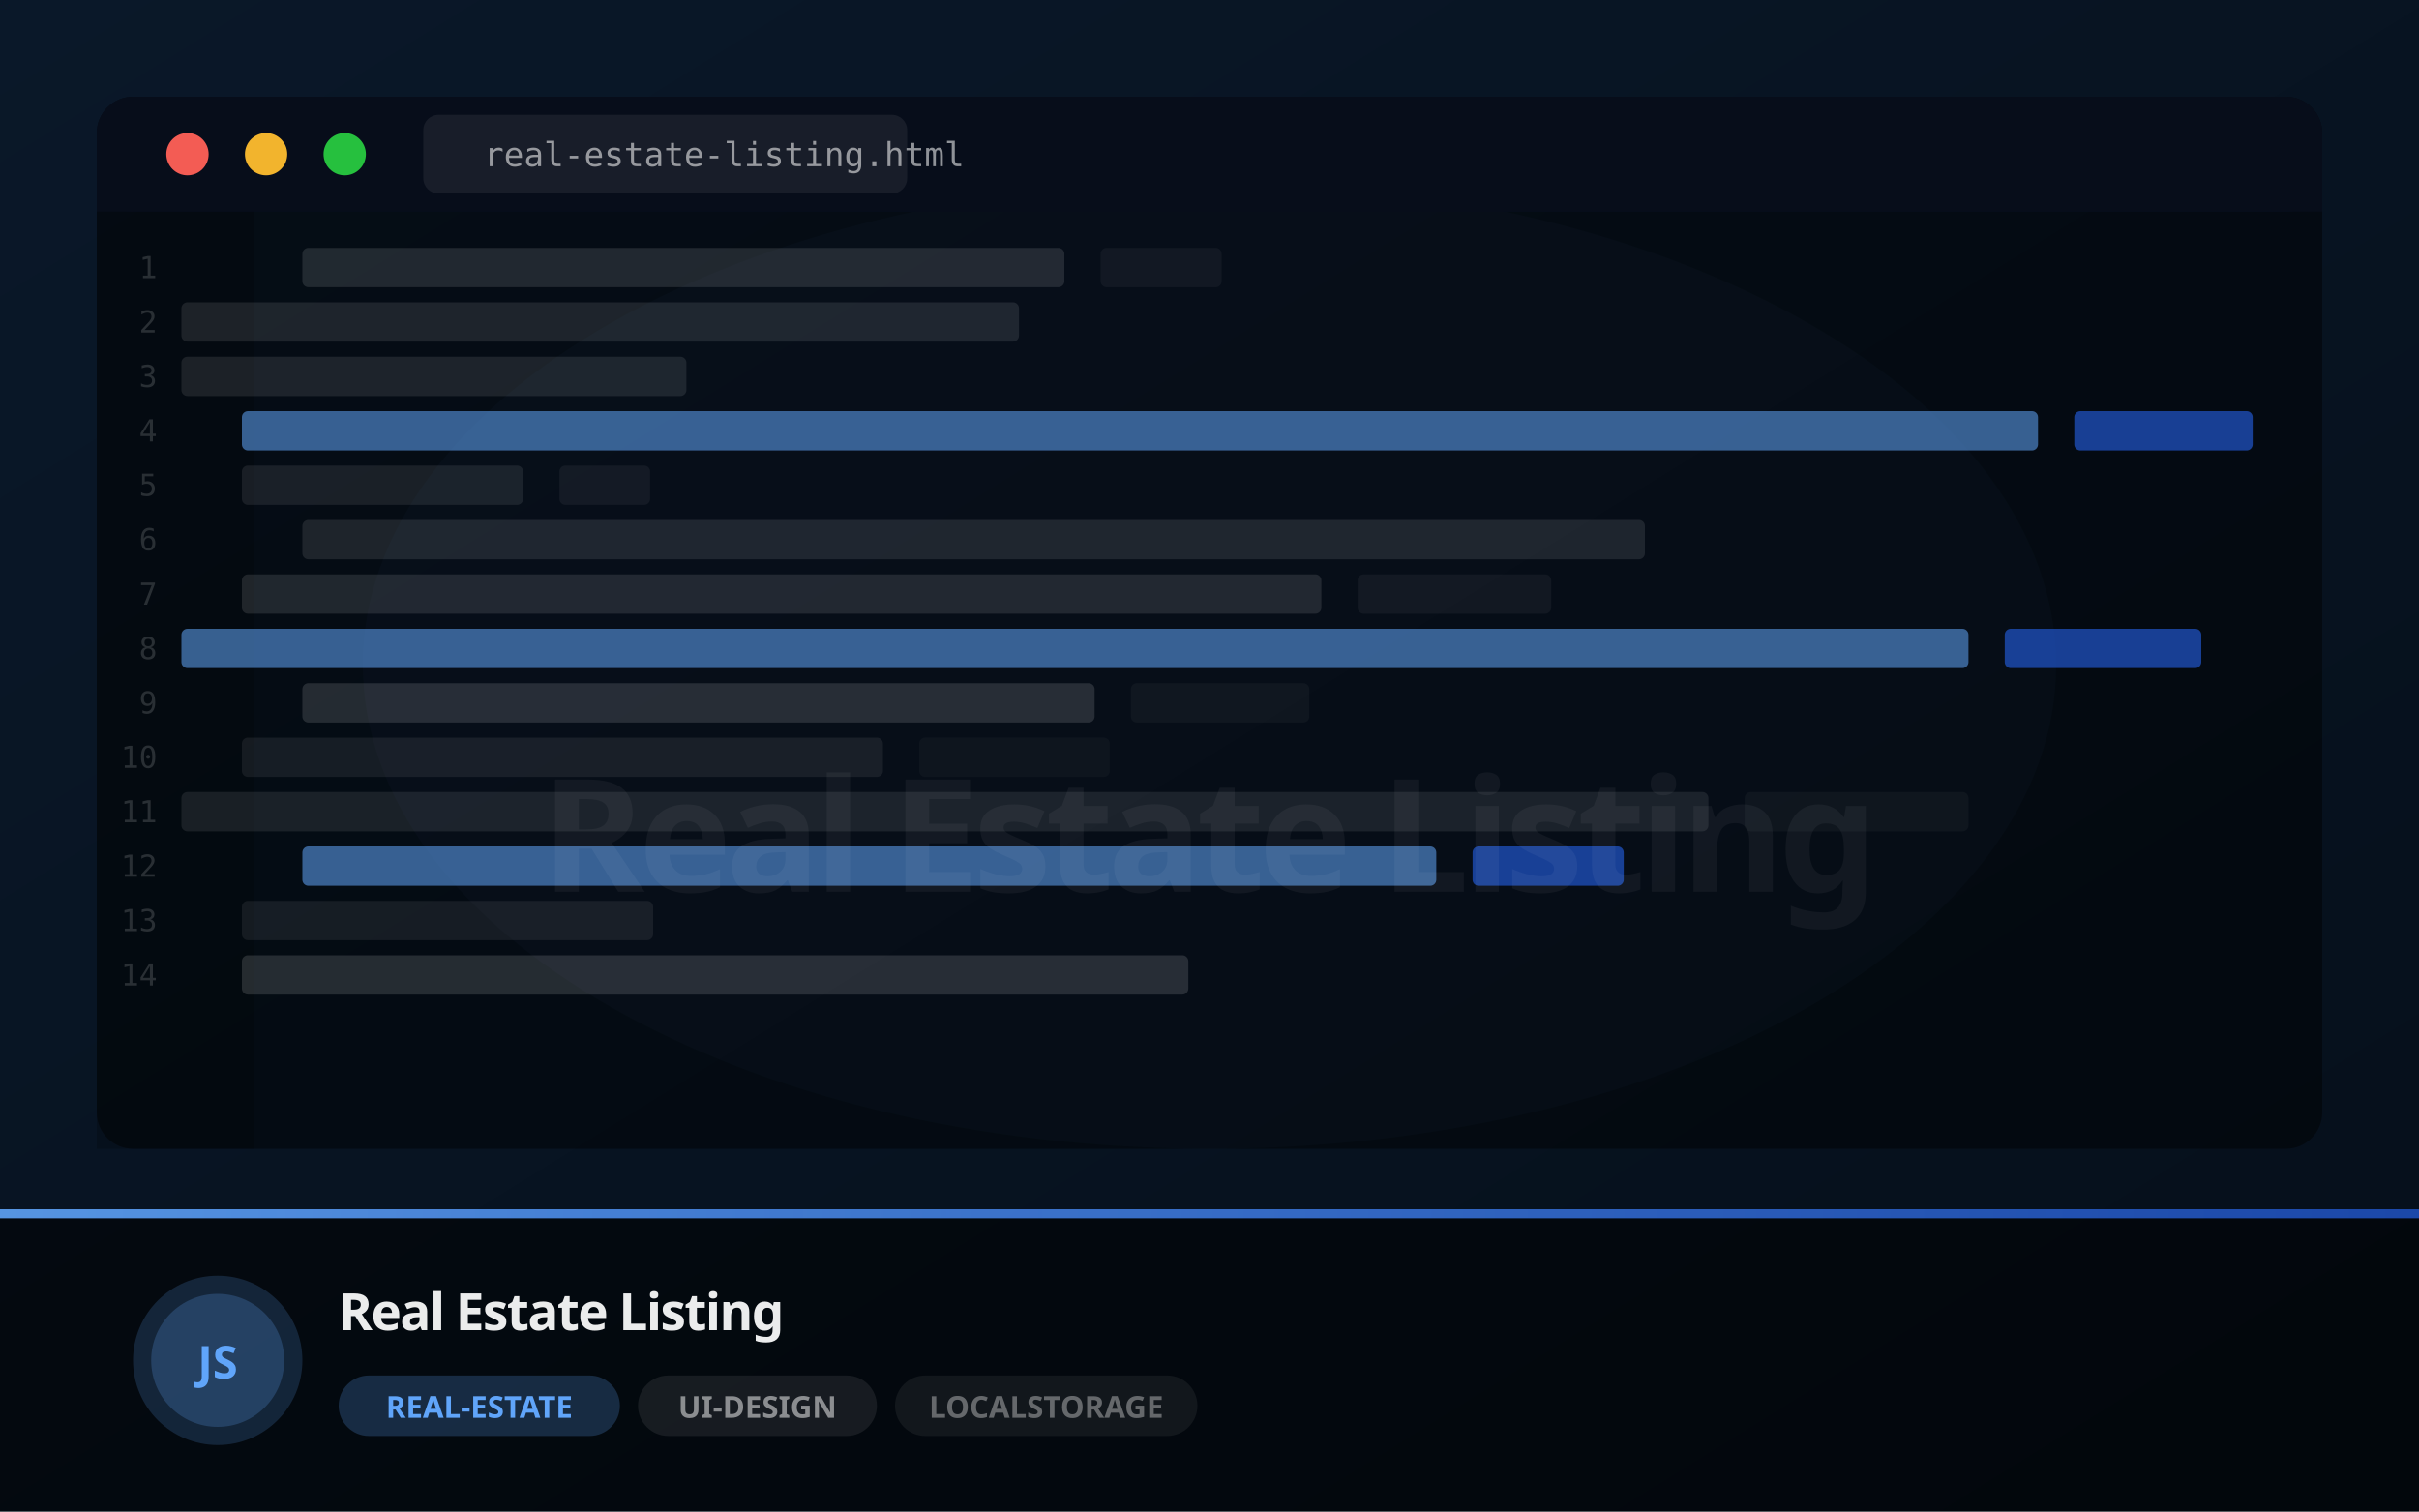
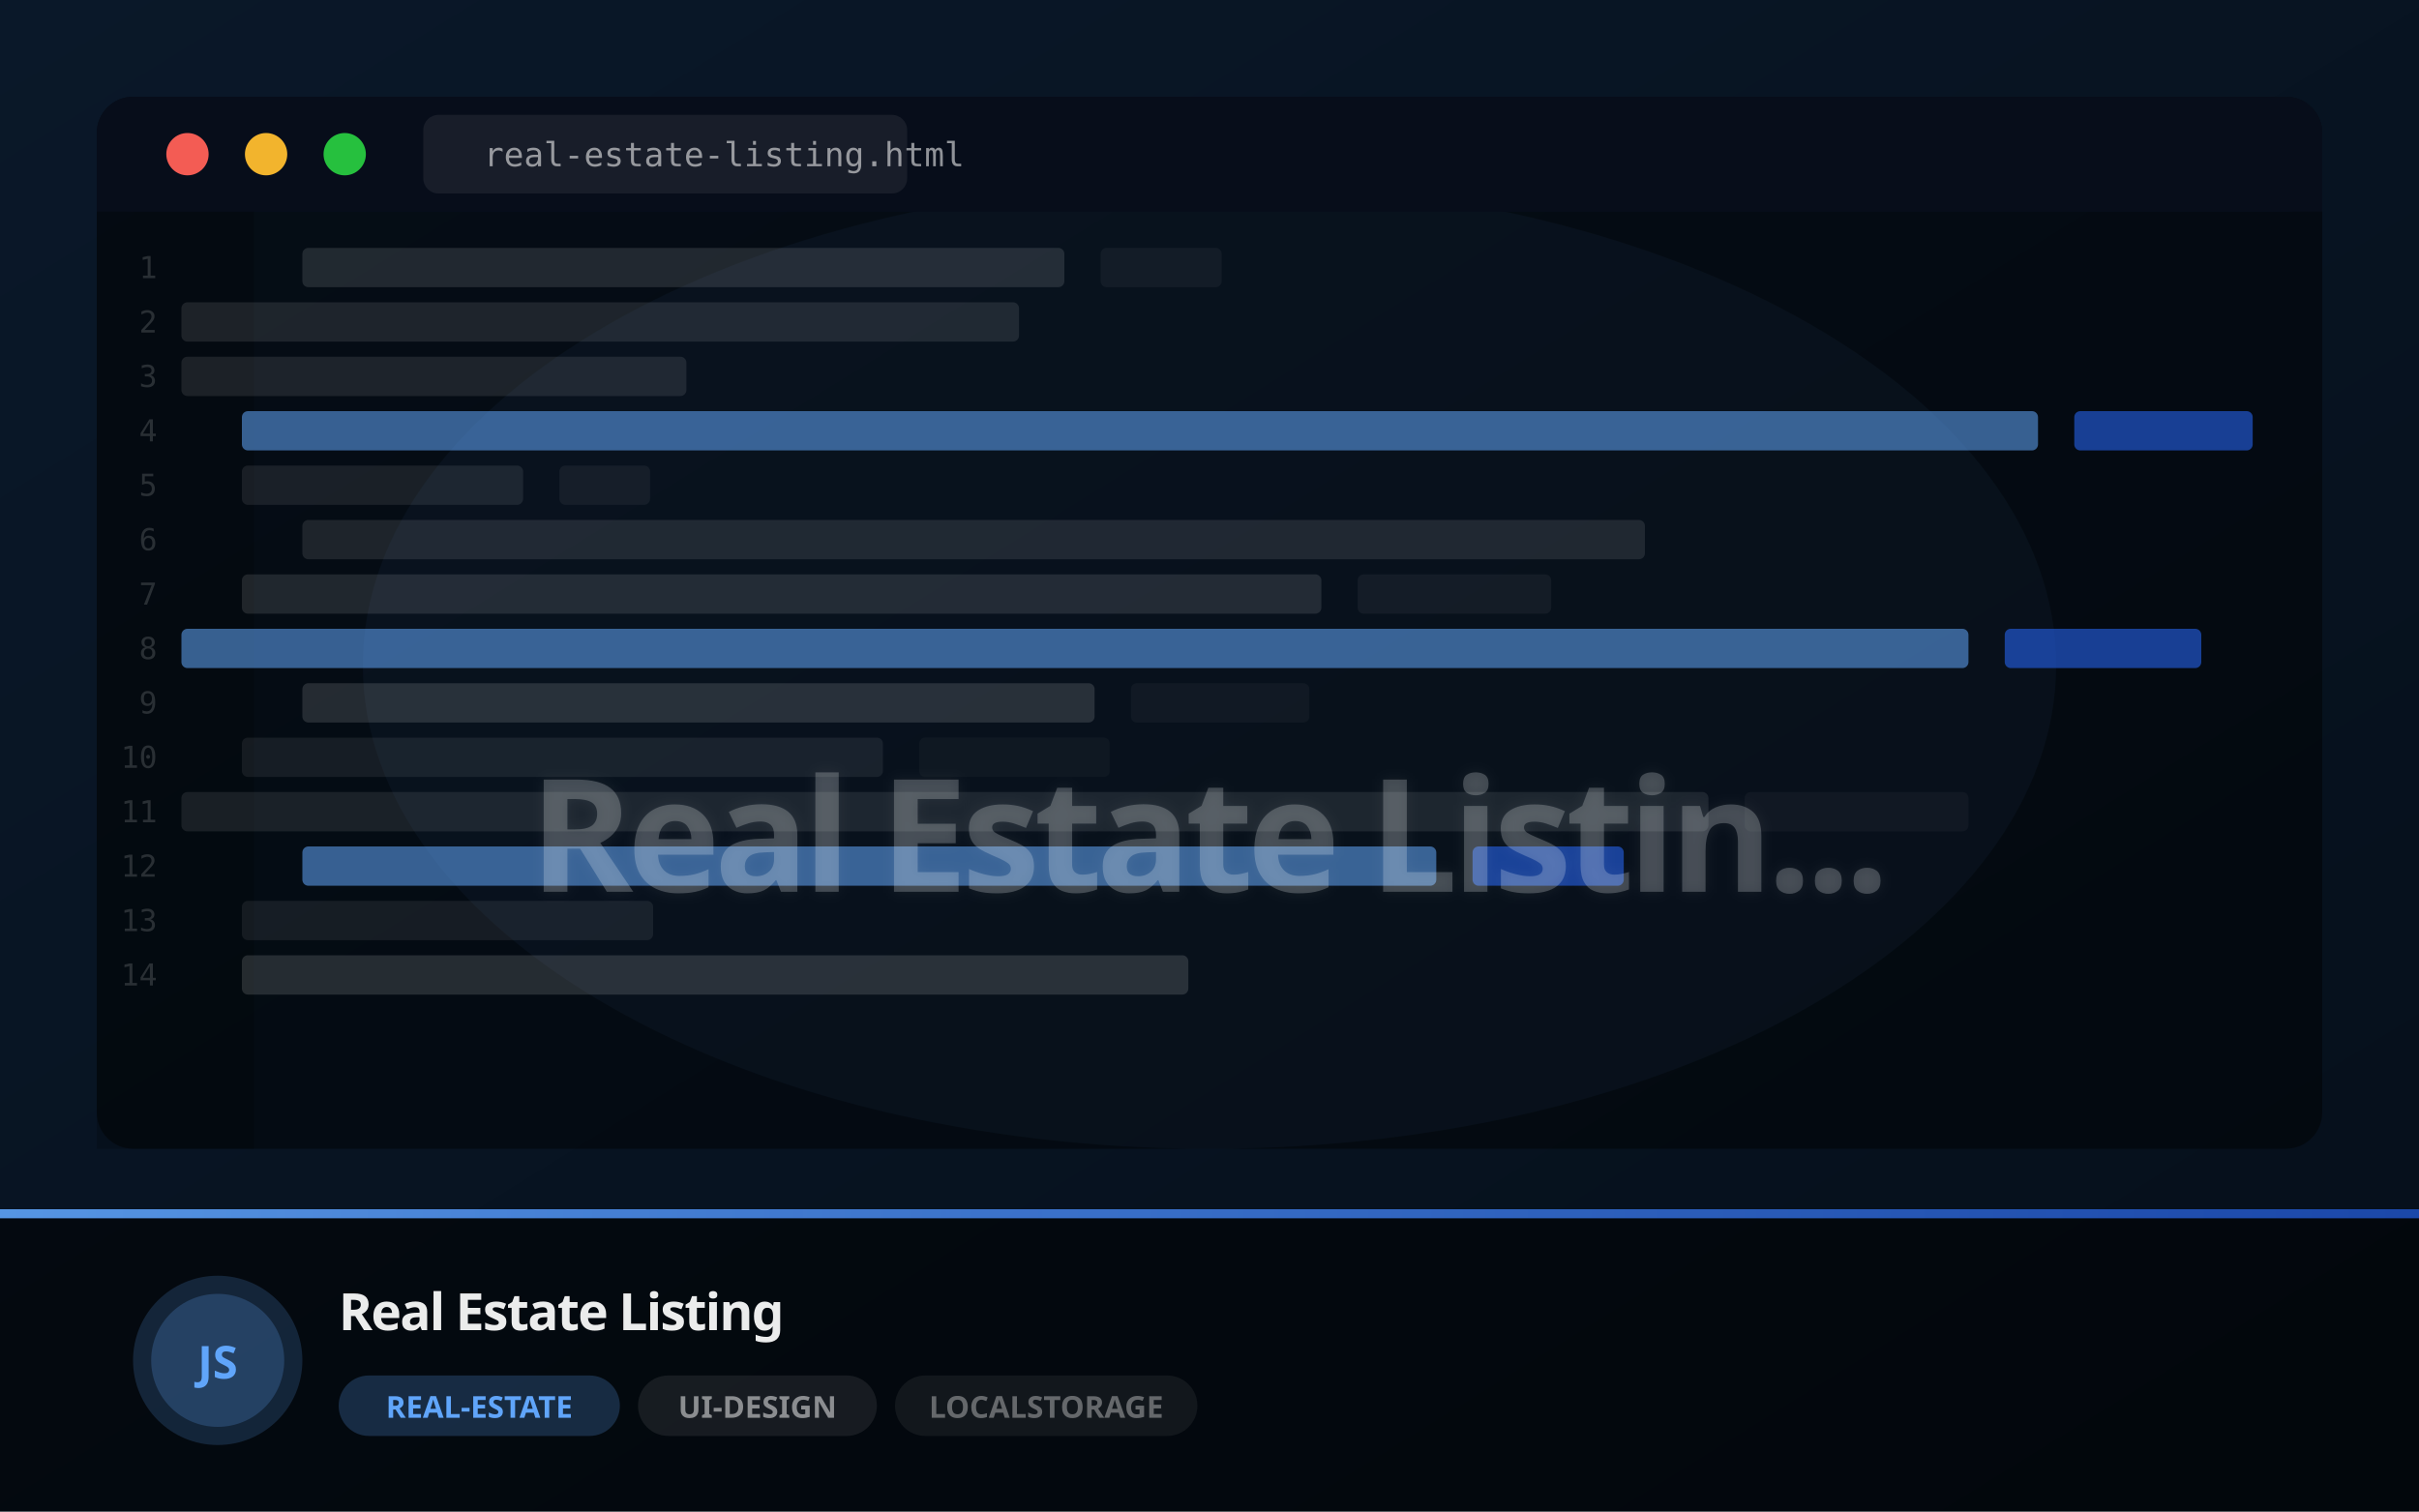
<svg xmlns="http://www.w3.org/2000/svg" width="800" height="500" viewBox="0 0 800 500">
  <defs>
    <linearGradient id="g" x1="0%" y1="0%" x2="100%" y2="100%">
      <stop offset="0%" stop-color="#0a1829" />
      <stop offset="100%" stop-color="#050f1a" />
    </linearGradient>
    <linearGradient id="bar" x1="0%" y1="0%" x2="100%" y2="0%">
      <stop offset="0%" stop-color="#60a5fa" stop-opacity="0.9" />
      <stop offset="100%" stop-color="#2563eb" stop-opacity="0.7" />
    </linearGradient>
    <clipPath id="clip">
      <rect width="800" height="500" rx="0" />
    </clipPath>
+     <filter id="softText">
+       <feGaussianBlur stdDeviation="2" />
+     </filter>
  </defs>
  <rect width="800" height="500" fill="url(#g)" clip-path="url(#clip)" />
-   <ellipse cx="400" cy="220" rx="280" ry="160" fill="#60a5fa" opacity="0.04" />
+   <ellipse cx="400" cy="220" rx="280" ry="160" fill="#60a5fa" opacity="0.08" />
  <rect x="32" y="32" width="736" height="348" rx="12" fill="rgba(0,0,0,0.45)" />
  <rect x="32" y="32" width="736" height="38" rx="12" fill="#070d1a" />
  <rect x="32" y="56" width="736" height="14" fill="#070d1a" />
  <circle cx="62" cy="51" r="7" fill="#ff5f57" opacity="0.95" />
  <circle cx="88" cy="51" r="7" fill="#febc2e" opacity="0.95" />
  <circle cx="114" cy="51" r="7" fill="#28c840" opacity="0.95" />
  <rect x="140" y="38" width="160" height="26" rx="5" fill="rgba(255,255,255,0.07)" />
  <text x="160" y="55" fill="rgba(255,255,255,0.55)" font-size="11" font-family="monospace">real-estate-listing.html</text>
  <rect x="32" y="70" width="52" height="310" fill="rgba(0,0,0,0.2)" />
  <text x="52" y="92" text-anchor="end" fill="rgba(255,255,255,0.15)" font-size="10" font-family="monospace">1</text>
  <rect x="100" y="82" width="252" height="13" rx="2" fill="rgba(255,255,255,0.117)" opacity="1" />
  <rect x="364" y="82" width="40" height="13" rx="2" fill="rgba(255,255,255,0.077)" opacity="0.6" />
  <text x="52" y="110" text-anchor="end" fill="rgba(255,255,255,0.15)" font-size="10" font-family="monospace">2</text>
  <rect x="60" y="100" width="277" height="13" rx="2" fill="rgba(255,255,255,0.099)" opacity="1" />
  <text x="52" y="128" text-anchor="end" fill="rgba(255,255,255,0.15)" font-size="10" font-family="monospace">3</text>
  <rect x="60" y="118" width="167" height="13" rx="2" fill="rgba(255,255,255,0.094)" opacity="1" />
  <text x="52" y="146" text-anchor="end" fill="rgba(255,255,255,0.15)" font-size="10" font-family="monospace">4</text>
  <rect x="80" y="136" width="594" height="13" rx="2" fill="#60a5fa" opacity="0.55" />
  <rect x="686" y="136" width="59" height="13" rx="2" fill="#2563eb" opacity="0.6" />
  <text x="52" y="164" text-anchor="end" fill="rgba(255,255,255,0.15)" font-size="10" font-family="monospace">5</text>
  <rect x="80" y="154" width="93" height="13" rx="2" fill="rgba(255,255,255,0.083)" opacity="1" />
  <rect x="185" y="154" width="30" height="13" rx="2" fill="rgba(255,255,255,0.083)" opacity="0.6" />
  <text x="52" y="182" text-anchor="end" fill="rgba(255,255,255,0.15)" font-size="10" font-family="monospace">6</text>
  <rect x="100" y="172" width="444" height="13" rx="2" fill="rgba(255,255,255,0.1)" opacity="1" />
  <text x="52" y="200" text-anchor="end" fill="rgba(255,255,255,0.15)" font-size="10" font-family="monospace">7</text>
  <rect x="80" y="190" width="357" height="13" rx="2" fill="rgba(255,255,255,0.11)" opacity="1" />
  <rect x="449" y="190" width="64" height="13" rx="2" fill="rgba(255,255,255,0.08)" opacity="0.6" />
  <text x="52" y="218" text-anchor="end" fill="rgba(255,255,255,0.15)" font-size="10" font-family="monospace">8</text>
  <rect x="60" y="208" width="591" height="13" rx="2" fill="#60a5fa" opacity="0.55" />
  <rect x="663" y="208" width="65" height="13" rx="2" fill="#2563eb" opacity="0.6" />
  <text x="52" y="236" text-anchor="end" fill="rgba(255,255,255,0.15)" font-size="10" font-family="monospace">9</text>
  <rect x="100" y="226" width="262" height="13" rx="2" fill="rgba(255,255,255,0.131)" opacity="1" />
  <rect x="374" y="226" width="59" height="13" rx="2" fill="rgba(255,255,255,0.062)" opacity="0.6" />
  <text x="52" y="254" text-anchor="end" fill="rgba(255,255,255,0.15)" font-size="10" font-family="monospace">10</text>
  <rect x="80" y="244" width="212" height="13" rx="2" fill="rgba(255,255,255,0.073)" opacity="1" />
  <rect x="304" y="244" width="63" height="13" rx="2" fill="rgba(255,255,255,0.047)" opacity="0.6" />
  <text x="52" y="272" text-anchor="end" fill="rgba(255,255,255,0.15)" font-size="10" font-family="monospace">11</text>
  <rect x="60" y="262" width="505" height="13" rx="2" fill="rgba(255,255,255,0.086)" opacity="1" />
  <rect x="577" y="262" width="74" height="13" rx="2" fill="rgba(255,255,255,0.059)" opacity="0.6" />
  <text x="52" y="290" text-anchor="end" fill="rgba(255,255,255,0.15)" font-size="10" font-family="monospace">12</text>
  <rect x="100" y="280" width="375" height="13" rx="2" fill="#60a5fa" opacity="0.55" />
  <rect x="487" y="280" width="50" height="13" rx="2" fill="#2563eb" opacity="0.6" />
  <text x="52" y="308" text-anchor="end" fill="rgba(255,255,255,0.15)" font-size="10" font-family="monospace">13</text>
  <rect x="80" y="298" width="136" height="13" rx="2" fill="rgba(255,255,255,0.073)" opacity="1" />
  <text x="52" y="326" text-anchor="end" fill="rgba(255,255,255,0.15)" font-size="10" font-family="monospace">14</text>
  <rect x="80" y="316" width="313" height="13" rx="2" fill="rgba(255,255,255,0.135)" opacity="1" />
-   <text x="400" y="295" text-anchor="middle" fill="rgba(255,255,255,0.05)" font-size="52" font-weight="900" font-family="system-ui,sans-serif" letter-spacing="-2">Real Estate Listing</text>
+   <text x="400" y="295" text-anchor="middle" fill="rgba(248,250,252,0.22)" font-size="52" font-weight="900" font-family="system-ui,sans-serif" letter-spacing="-2">
+     Real Estate Listin...
+   </text>
+   <text x="400" y="295" text-anchor="middle" fill="rgba(255,255,255,0.06)" font-size="52" font-weight="900" font-family="system-ui,sans-serif" letter-spacing="-2" filter="url(#softText)">
+     Real Estate Listin...
+   </text>
  <rect x="0" y="400" width="800" height="100" fill="rgba(0,0,0,0.55)" />
  <rect x="0" y="400" width="800" height="3" fill="url(#bar)" />
  <circle cx="72" cy="450" r="28" fill="#60a5fa" opacity="0.18" />
  <circle cx="72" cy="450" r="22" fill="#60a5fa" opacity="0.22" />
  <text x="72" y="456" text-anchor="middle" fill="#60a5fa" font-size="15" font-weight="800" font-family="system-ui,sans-serif">JS</text>
  <text x="112" y="440" fill="rgba(255,255,255,0.92)" font-size="17" font-weight="800" font-family="system-ui,sans-serif" letter-spacing="-0.5">Real Estate Listing</text>
  <rect x="112" y="455" width="93" height="20" rx="10" fill="#60a5fa" opacity="0.22" />
  <text x="158.5" y="469" text-anchor="middle" fill="#60a5fa" font-size="10" font-weight="700" font-family="system-ui,sans-serif">REAL-ESTATE</text>
  <rect x="211" y="455" width="79" height="20" rx="10" fill="rgba(255,255,255,0.08)" />
  <text x="250.5" y="469" text-anchor="middle" fill="rgba(255,255,255,0.5)" font-size="10" font-weight="600" font-family="system-ui,sans-serif">UI-DESIGN</text>
  <rect x="296" y="455" width="100" height="20" rx="10" fill="rgba(255,255,255,0.06)" />
  <text x="346" y="469" text-anchor="middle" fill="rgba(255,255,255,0.35)" font-size="10" font-weight="600" font-family="system-ui,sans-serif">LOCALSTORAGE</text>
</svg>
